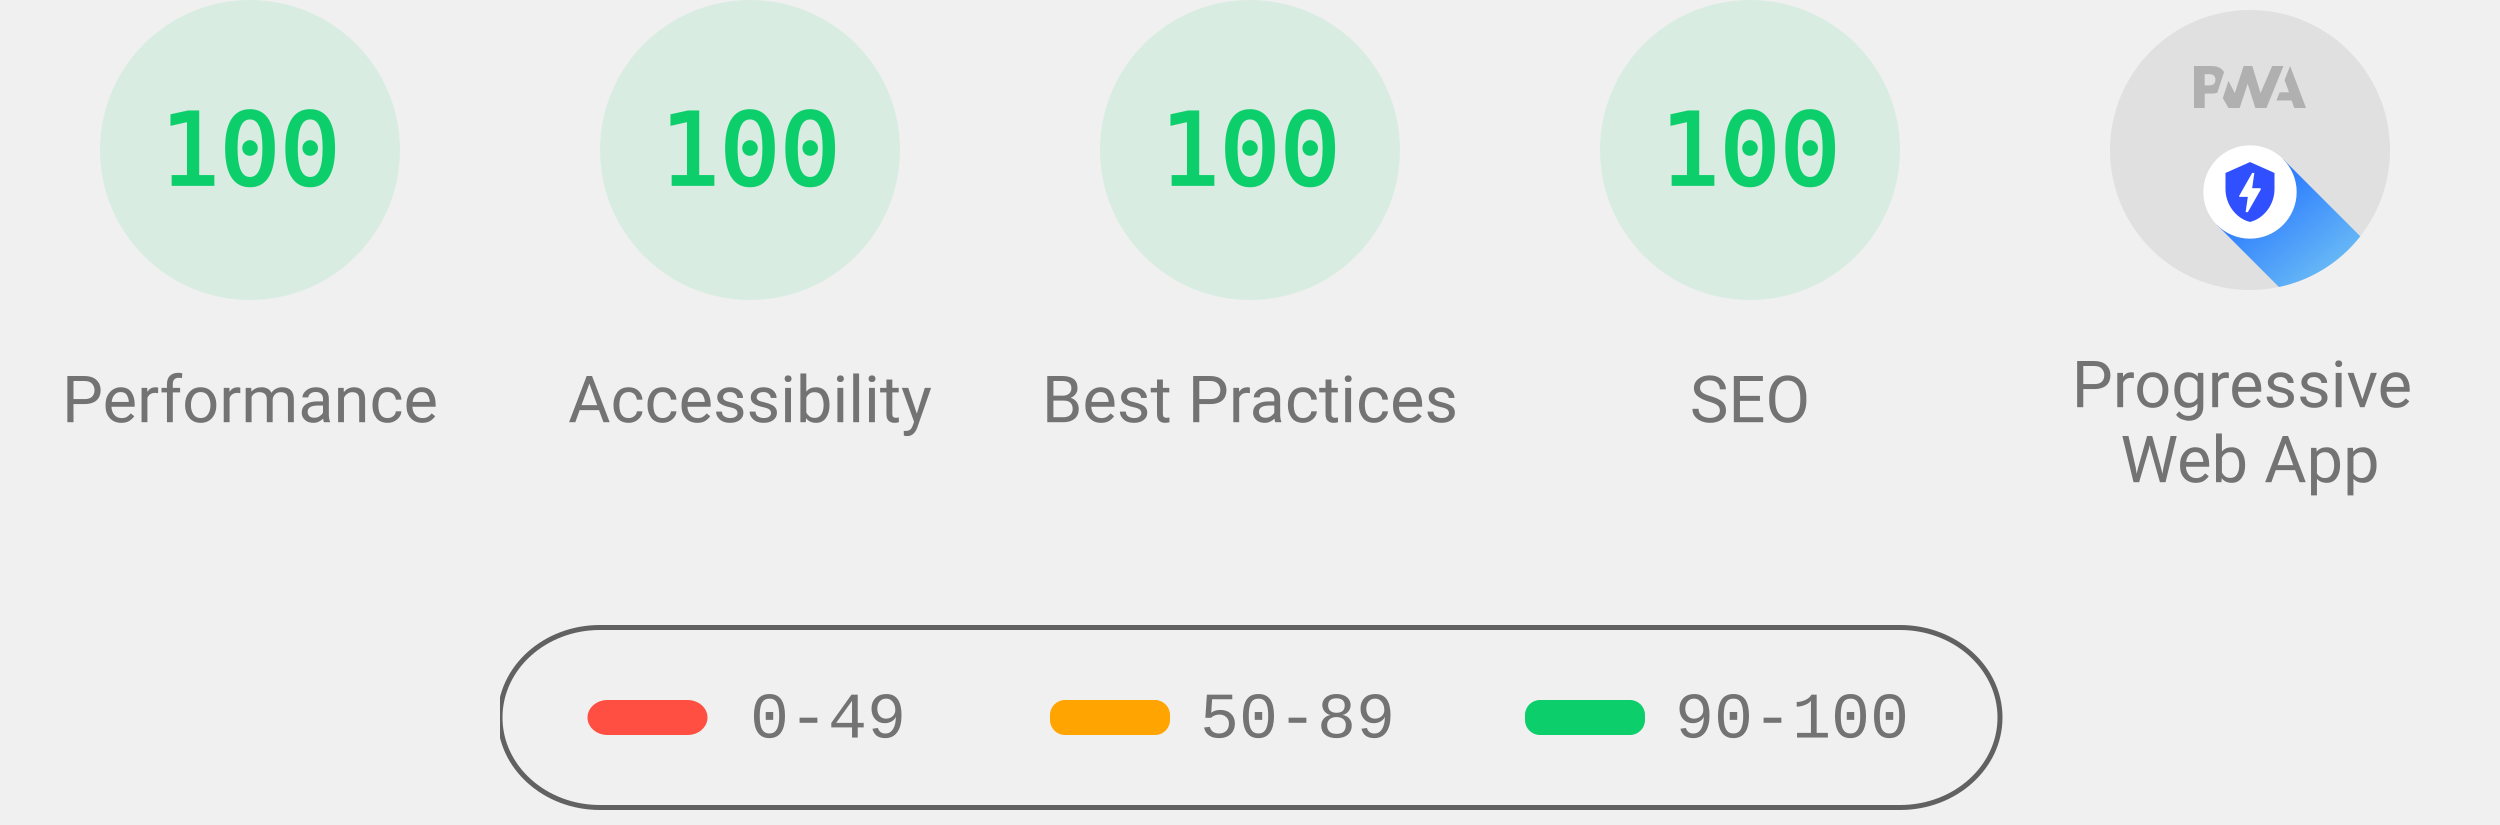
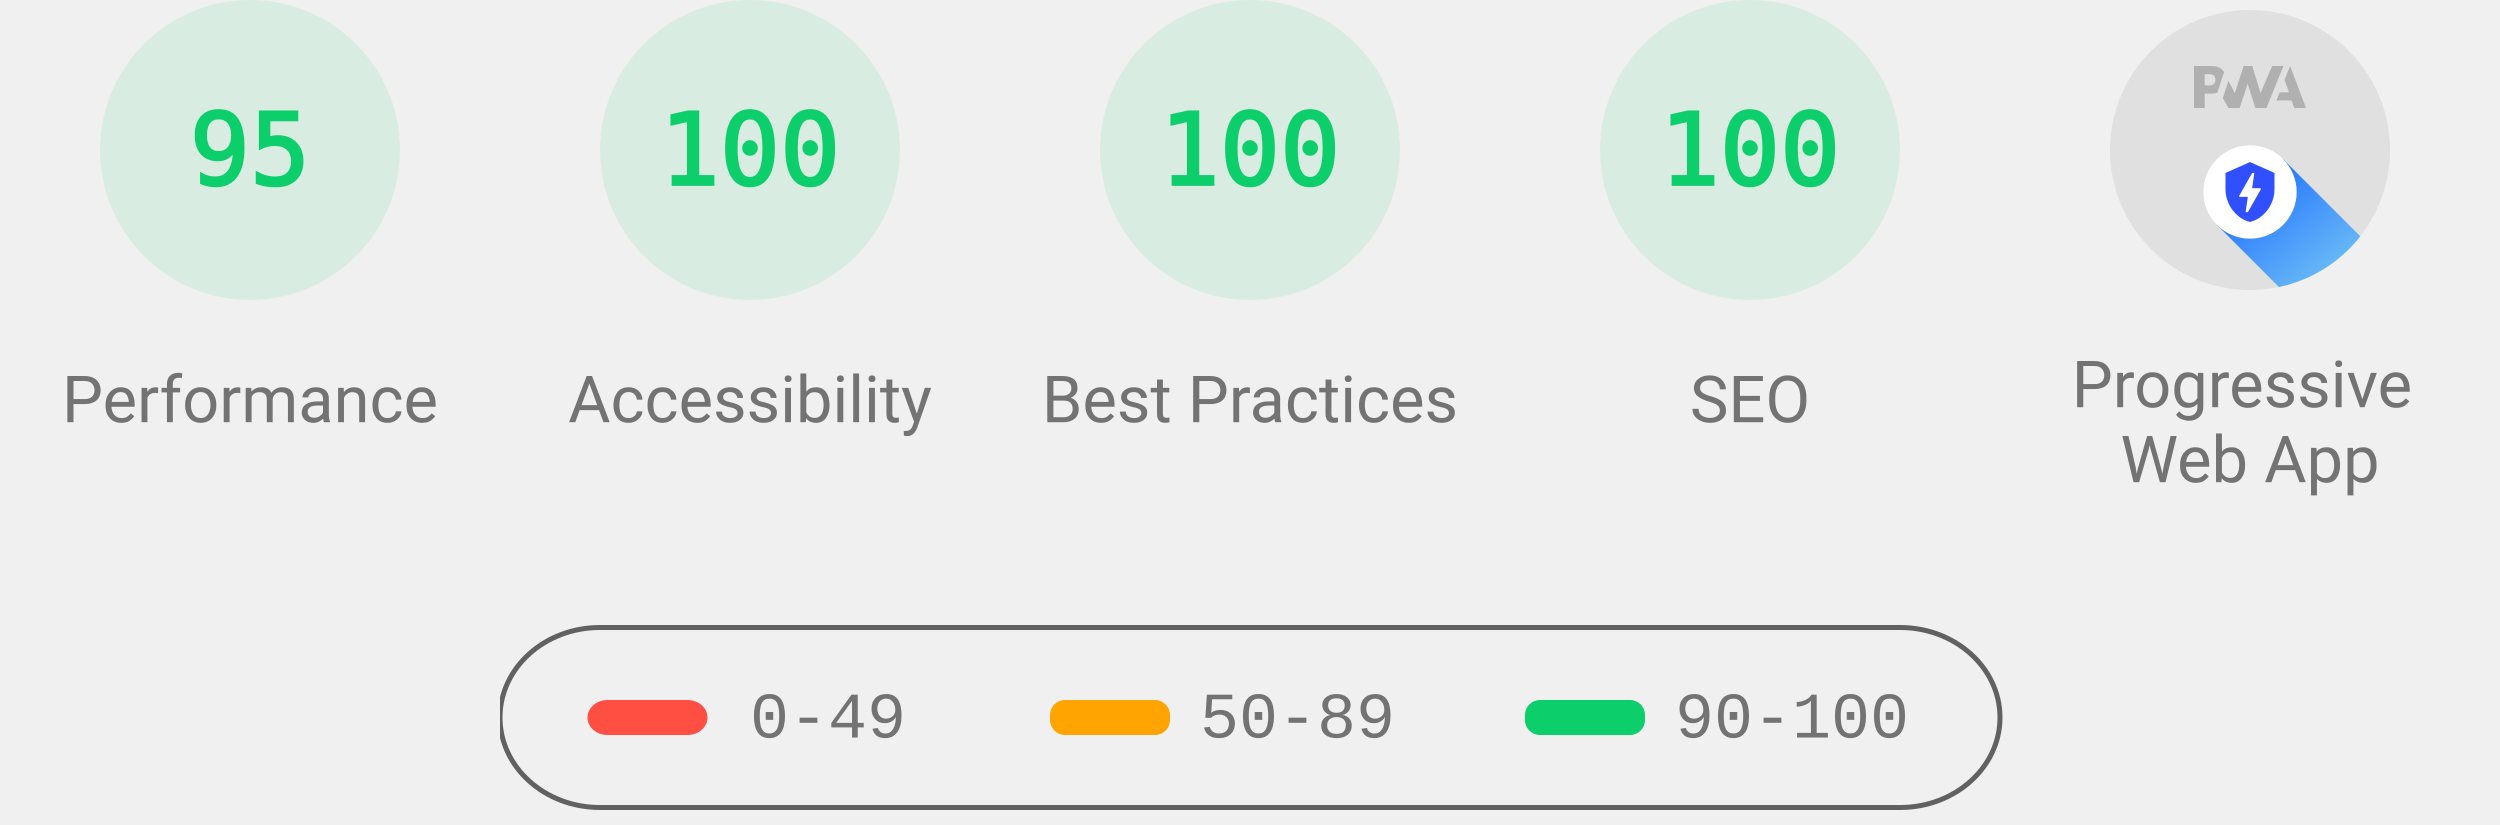
<svg xmlns="http://www.w3.org/2000/svg" class="theme--agnostic" fill="none" width="1000" height="330">
  <style>
			.gauge-base {
				opacity: 0.1
			}

			.gauge-arc {
				fill: none;
				animation-delay: 250ms;
				stroke-linecap: round;
				transform: rotate(-90deg);
				transform-origin: 100px 60px;
				animation: load-gauge 1s ease forwards
			}

			.guage-text {
				font-size: 40px;
				font-family: monospace;
				text-align: center
			}

			.guage-red {
				color: #ff4e42;
				fill: #ff4e42;
				stroke: #ff4e42
			}
			.guage-orange {
				color: #ffa400;
				fill: #ffa400;
				stroke: #ffa400
			}
			.guage-green {
				color: #0cce6b;
				fill: #0cce6b;
				stroke: #0cce6b
			}
			.theme--agnostic .guage-undefined {
				color: #5c5c5c;
				fill: #5c5c5c;
				stroke: #5c5c5c
			}
			.theme--light .guage-undefined {
				color: #1e1e1e;
				fill: #1e1e1e;
				stroke: #1e1e1e
			}
			.theme--dark .guage-undefined {
				color: #f5f5f5;
				fill: #f5f5f5;
				stroke: #f5f5f5
			}

			.guage-title {
				stroke: none;
				font-size: 26px;
				line-height: 26px;
				font-family: Roboto, Halvetica, Arial, sans-serif
			}
			.metric.guage-title {
				font-family: 'Courier New', Courier, monospace
			}
			.theme--agnostic .guage-title {
				color: #737373;
				fill: #737373
			}
			.theme--light .guage-title {
				color: #212121;
				fill: #212121
			}
			.theme--dark .guage-title {
				color: #f5f5f5;
				fill: #f5f5f5
			}

			@keyframes load-gauge {
				from {
					stroke-dasharray: 0 352.858
				}
			}
			.lh-gauge--pwa__disc {
				fill: #e0e0e0
			}
			.lh-gauge--pwa__logo {
				position: relative;
				fill: #b0b0b0
			}
			.lh-gauge--pwa__invisible {
				display: none
			}
			.lh-gauge--pwa__visible {
				display: inline
			}
			.guage-invisible {
				display: none
			}
			.lh-gauge--pwa__logo--primary-color {
				fill: #304ffe
			}
			.theme--agnostic .lh-gauge--pwa__logo--secondary-color {
				fill: #787878
			}
			.theme--light .lh-gauge--pwa__logo--secondary-color {
				fill: #3d3d3d
			}
			.theme--dark .lh-gauge--pwa__logo--secondary-color {
				fill: #d8b6b6
			}
			.theme--light #svg_2 {
				stroke: #00000022
			}
			.theme--agnostic #svg_2 {
				stroke: #616161
			}
			.theme--light #svg_2 {
				stroke: #00000022
			}
			.theme--dark #svg_2 {
				stroke: #f5f5f566
			}
		</style>
  <svg class="guage-div guage-perf guage-green" viewBox="0 0 200 200" width="200" height="200" x="0" y="0">
    <circle class="gauge-base" r="56" cx="100" cy="60" stroke-width="8" />
-     <circle class="gauge-arc guage-arc-1" r="56" cx="100" cy="60" stroke-width="8" style="stroke-dasharray: 351.858, 351.858;" />
-     <text class="guage-text" x="100px" y="60px" alignment-baseline="central" dominant-baseline="central" text-anchor="middle">100</text>
+     <circle class="gauge-arc guage-arc-1" r="56" cx="100" cy="60" stroke-width="8" style="stroke-dasharray: 334.265, 351.858;" />
+     <text class="guage-text" x="100px" y="60px" alignment-baseline="central" dominant-baseline="central" text-anchor="middle">95</text>
    <text class="guage-title" x="100px" y="160px" alignment-baseline="central" dominant-baseline="central" text-anchor="middle">Performance</text>
  </svg>
  <svg class="guage-div guage-acc guage-green" viewBox="0 0 200 200" width="200" height="200" x="200" y="0">
    <circle class="gauge-base" r="56" cx="100" cy="60" stroke-width="8" />
    <circle class="gauge-arc guage-arc-2" r="56" cx="100" cy="60" stroke-width="8" style="stroke-dasharray: 351.858, 351.858;" />
    <text class="guage-text" x="100px" y="60px" alignment-baseline="central" dominant-baseline="central" text-anchor="middle">100</text>
    <text class="guage-title" x="100px" y="160px" alignment-baseline="central" dominant-baseline="central" text-anchor="middle">Accessibility</text>
  </svg>
  <svg class="guage-div guage-best guage-green" viewBox="0 0 200 200" width="200" height="200" x="400" y="0">
    <circle class="gauge-base" r="56" cx="100" cy="60" stroke-width="8" />
    <circle class="gauge-arc guage-arc-3" r="56" cx="100" cy="60" stroke-width="8" style="stroke-dasharray: 351.858, 351.858;" />
    <text class="guage-text" x="100px" y="60px" alignment-baseline="central" dominant-baseline="central" text-anchor="middle">100</text>
    <text class="guage-title" x="100px" y="160px" alignment-baseline="central" dominant-baseline="central" text-anchor="middle">Best Practices</text>
  </svg>
  <svg class="guage-div guage-seo guage-green" viewBox="0 0 200 200" width="200" height="200" x="600" y="0">
    <circle class="gauge-base" r="56" cx="100" cy="60" stroke-width="8" />
    <circle class="gauge-arc guage-arc-4" r="56" cx="100" cy="60" stroke-width="8" style="stroke-dasharray: 351.858, 351.858;" />
    <text class="guage-text" x="100px" y="60px" alignment-baseline="central" dominant-baseline="central" text-anchor="middle">100</text>
    <text class="guage-title" x="100px" y="160px" alignment-baseline="central" dominant-baseline="central" text-anchor="middle">SEO</text>
  </svg>
  <svg class="guage-div guage-pwa " viewBox="0 0 200 200" width="200" height="200" x="800" y="0">
    <svg viewBox="0 0 60 60" width="112" height="112" x="44" y="4">
      <defs>
        <linearGradient id="lh-gauge--pwa__check-circle__gradient-0" x1="50%" y1="0%" x2="50%" y2="100%">
          <stop stop-color="#00C852" offset="0%" />
          <stop stop-color="#009688" offset="100%" />
        </linearGradient>
        <linearGradient id="lh-gauge--pwa__installable__shadow-gradient-0" x1="76.056%" x2="24.111%" y1="82.995%" y2="24.735%">
          <stop stop-color="#A5D6A7" offset="0%" />
          <stop stop-color="#80CBC4" offset="100%" />
        </linearGradient>
        <linearGradient id="lh-gauge--pwa__fast-reliable__shadow-gradient-0" x1="76.056%" y1="82.995%" x2="25.678%" y2="26.493%">
          <stop stop-color="#64B5F6" offset="0%" />
          <stop stop-color="#2979FF" offset="100%" />
        </linearGradient>
        <g id="lh-gauge--pwa__fast-reliable-badge-0">
          <circle fill="#FFFFFF" cx="10" cy="10" r="10" />
          <path fill="#304FFE" d="M10 3.58l5.25 2.34v3.5c0 3.23-2.24 6.26-5.25 7-3.01-.74-5.25-3.77-5.25-7v-3.5L10 3.58zm-.47 10.74l2.76-4.83.03-.07c.04-.08 0-.24-.22-.24h-1.64l.47-3.26h-.47l-2.7 4.77c-.02.01.05-.1-.04.05-.09.16-.1.31.18.31h1.63l-.47 3.27h.47z" />
        </g>
        <g id="lh-gauge--pwa__installable-badge-0">
          <circle fill="#FFFFFF" cx="10" cy="10" r="10" />
          <path fill="#009688" d="M10 4.167A5.835 5.835 0 0 0 4.167 10 5.835 5.835 0 0 0 10 15.833 5.835 5.835 0 0 0 15.833 10 5.835 5.835 0 0 0 10 4.167zm2.917 6.416h-2.334v2.334H9.417v-2.334H7.083V9.417h2.334V7.083h1.166v2.334h2.334v1.166z" />
        </g>
      </defs>
      <g stroke="none" fill-rule="nonzero">
        <circle class="lh-gauge--pwa__disc" cx="30" cy="30" r="30" />
        <g class="lh-gauge--pwa__logo">
          <path d="M35.66 19.39l.7-1.75h2L37.4 15 38.6 12l3.4 9h-2.51l-.58-1.61z" />
          <path d="M33.52 21l3.65-9h-2.42l-2.5 5.82L30.5 12h-1.86l-1.9 5.82-1.35-2.65-1.21 3.72L25.4 21h2.38l1.72-5.2 1.64 5.2z" />
          <path fill-rule="nonzero" d="M20.3 17.91h1.48c.45 0 .85-.05 1.2-.15l.39-1.18 1.07-3.3a2.64 2.64 0 0 0-.28-.37c-.55-.6-1.36-.91-2.42-.91H18v9h2.3V17.9zm1.96-3.84c.22.22.33.5.33.87 0 .36-.1.65-.29.87-.2.23-.59.35-1.15.35h-.86v-2.41h.87c.52 0 .89.1 1.1.32z" />
        </g>
        <rect class="lh-gauge--pwa__component lh-gauge--pwa__na-line lh-gauge--pwa__invisible" fill="#FFFFFF" x="20" y="32" width="20" height="4" rx="2" />
        <g class="lh-gauge--pwa__component lh-gauge--pwa__fast-reliable-badge lh-gauge--pwa__visible" transform="translate(20, 29)">
          <path fill="url(#lh-gauge--pwa__fast-reliable__shadow-gradient-0)" d="M33.63 19.49A30 30 0 0 1 16.2 30.36L3 17.14 17.14 3l16.49 16.49z" />
          <use href="#lh-gauge--pwa__fast-reliable-badge-0" />
        </g>
        <g class="lh-gauge--pwa__component lh-gauge--pwa__installable-badge lh-gauge--pwa__invisible" transform="translate(20, 29)">
          <path fill="url(#lh-gauge--pwa__installable__shadow-gradient-0)" d="M33.629 19.487c-4.272 5.453-10.391 9.39-17.415 10.869L3 17.142 17.142 3 33.63 19.487z" />
          <use href="#lh-gauge--pwa__installable-badge-0" />
        </g>
        <g class="lh-gauge--pwa__component lh-gauge--pwa__fast-reliable-installable-badges lh-gauge--pwa__invisible">
          <g transform="translate(8, 29)">
            <path fill="url(#lh-gauge--pwa__fast-reliable__shadow-gradient-0)" d="M16.321 30.463L3 17.143 17.142 3l22.365 22.365A29.864 29.864 0 0 1 22 31c-1.942 0-3.84-.184-5.679-.537z" />
            <use href="#lh-gauge--pwa__fast-reliable-badge-0" />
          </g>
          <g transform="translate(32, 29)">
            <path fill="url(#lh-gauge--pwa__installable__shadow-gradient-0)" d="M25.982 11.84a30.107 30.107 0 0 1-13.08 15.203L3 17.143 17.142 3l8.84 8.84z" />
            <use href="#lh-gauge--pwa__installable-badge-0" />
          </g>
        </g>
        <g class="lh-gauge--pwa__component lh-gauge--pwa__check-circle lh-gauge--pwa__invisible" transform="translate(18, 28)">
          <circle fill="#FFFFFF" cx="12" cy="12" r="12" />
          <path fill="url(#lh-gauge--pwa__check-circle__gradient-0)" d="M12 2a10 10 0 1 0 0 20 10 10 0 0 0 0-20zm-2 15l-5-5 1.41-1.41L10 14.17l7.59-7.59L19 8l-9 9z" />
        </g>
      </g>
    </svg>
    <text class="guage-title" y="160px" alignment-baseline="central" dominant-baseline="central" text-anchor="middle">
      <tspan x="100px" dy="-6px">Progressive</tspan>
      <tspan x="100px" dy="30px">Web App</tspan>
    </text>
  </svg>
  <svg width="604" height="76" x="200" y="250">
    <g>
      <rect fill="none" id="canvas_background" height="80" width="604" y="-1" x="-1" />
      <g display="none" overflow="visible" y="0" x="0" height="100%" width="100%" id="canvasGrid">
        <rect fill="url(#gridpattern)" stroke-width="0" y="0" x="0" height="100%" width="100%" />
      </g>
    </g>
    <g>
      <rect fill-opacity="0" stroke-width="2" rx="40" id="svg_2" height="72" width="600" y="1" x="0" fill="#000000" />
      <rect stroke="#000" rx="8" id="svg_3" height="14" width="48" y="30" x="35" stroke-opacity="null" stroke-width="0" fill="#ff4e42" />
      <rect stroke="#000" rx="6" id="svg_4" height="14" width="48" y="30" x="220" stroke-opacity="null" stroke-width="0" fill="#ffa400" />
      <rect stroke="#000" rx="6" id="svg_5" height="14" width="48" y="30" x="410" stroke-opacity="null" stroke-width="0" fill="#0cce6b" />
      <text class="metric guage-title" xml:space="preserve" text-anchor="start" font-size="26" id="svg_6" y="45" x="100" stroke-opacity="null" stroke-width="0" stroke="#000">0-49</text>
      <text class="metric guage-title" xml:space="preserve" text-anchor="start" font-size="26" id="svg_7" y="45" x="280" stroke-opacity="null" stroke-width="0" stroke="#000">50-89</text>
      <text class="metric guage-title" xml:space="preserve" text-anchor="start" font-size="26" id="svg_8" y="45" x="470" stroke-opacity="null" stroke-width="0" stroke="#000">90-100</text>
    </g>
  </svg>
</svg>
